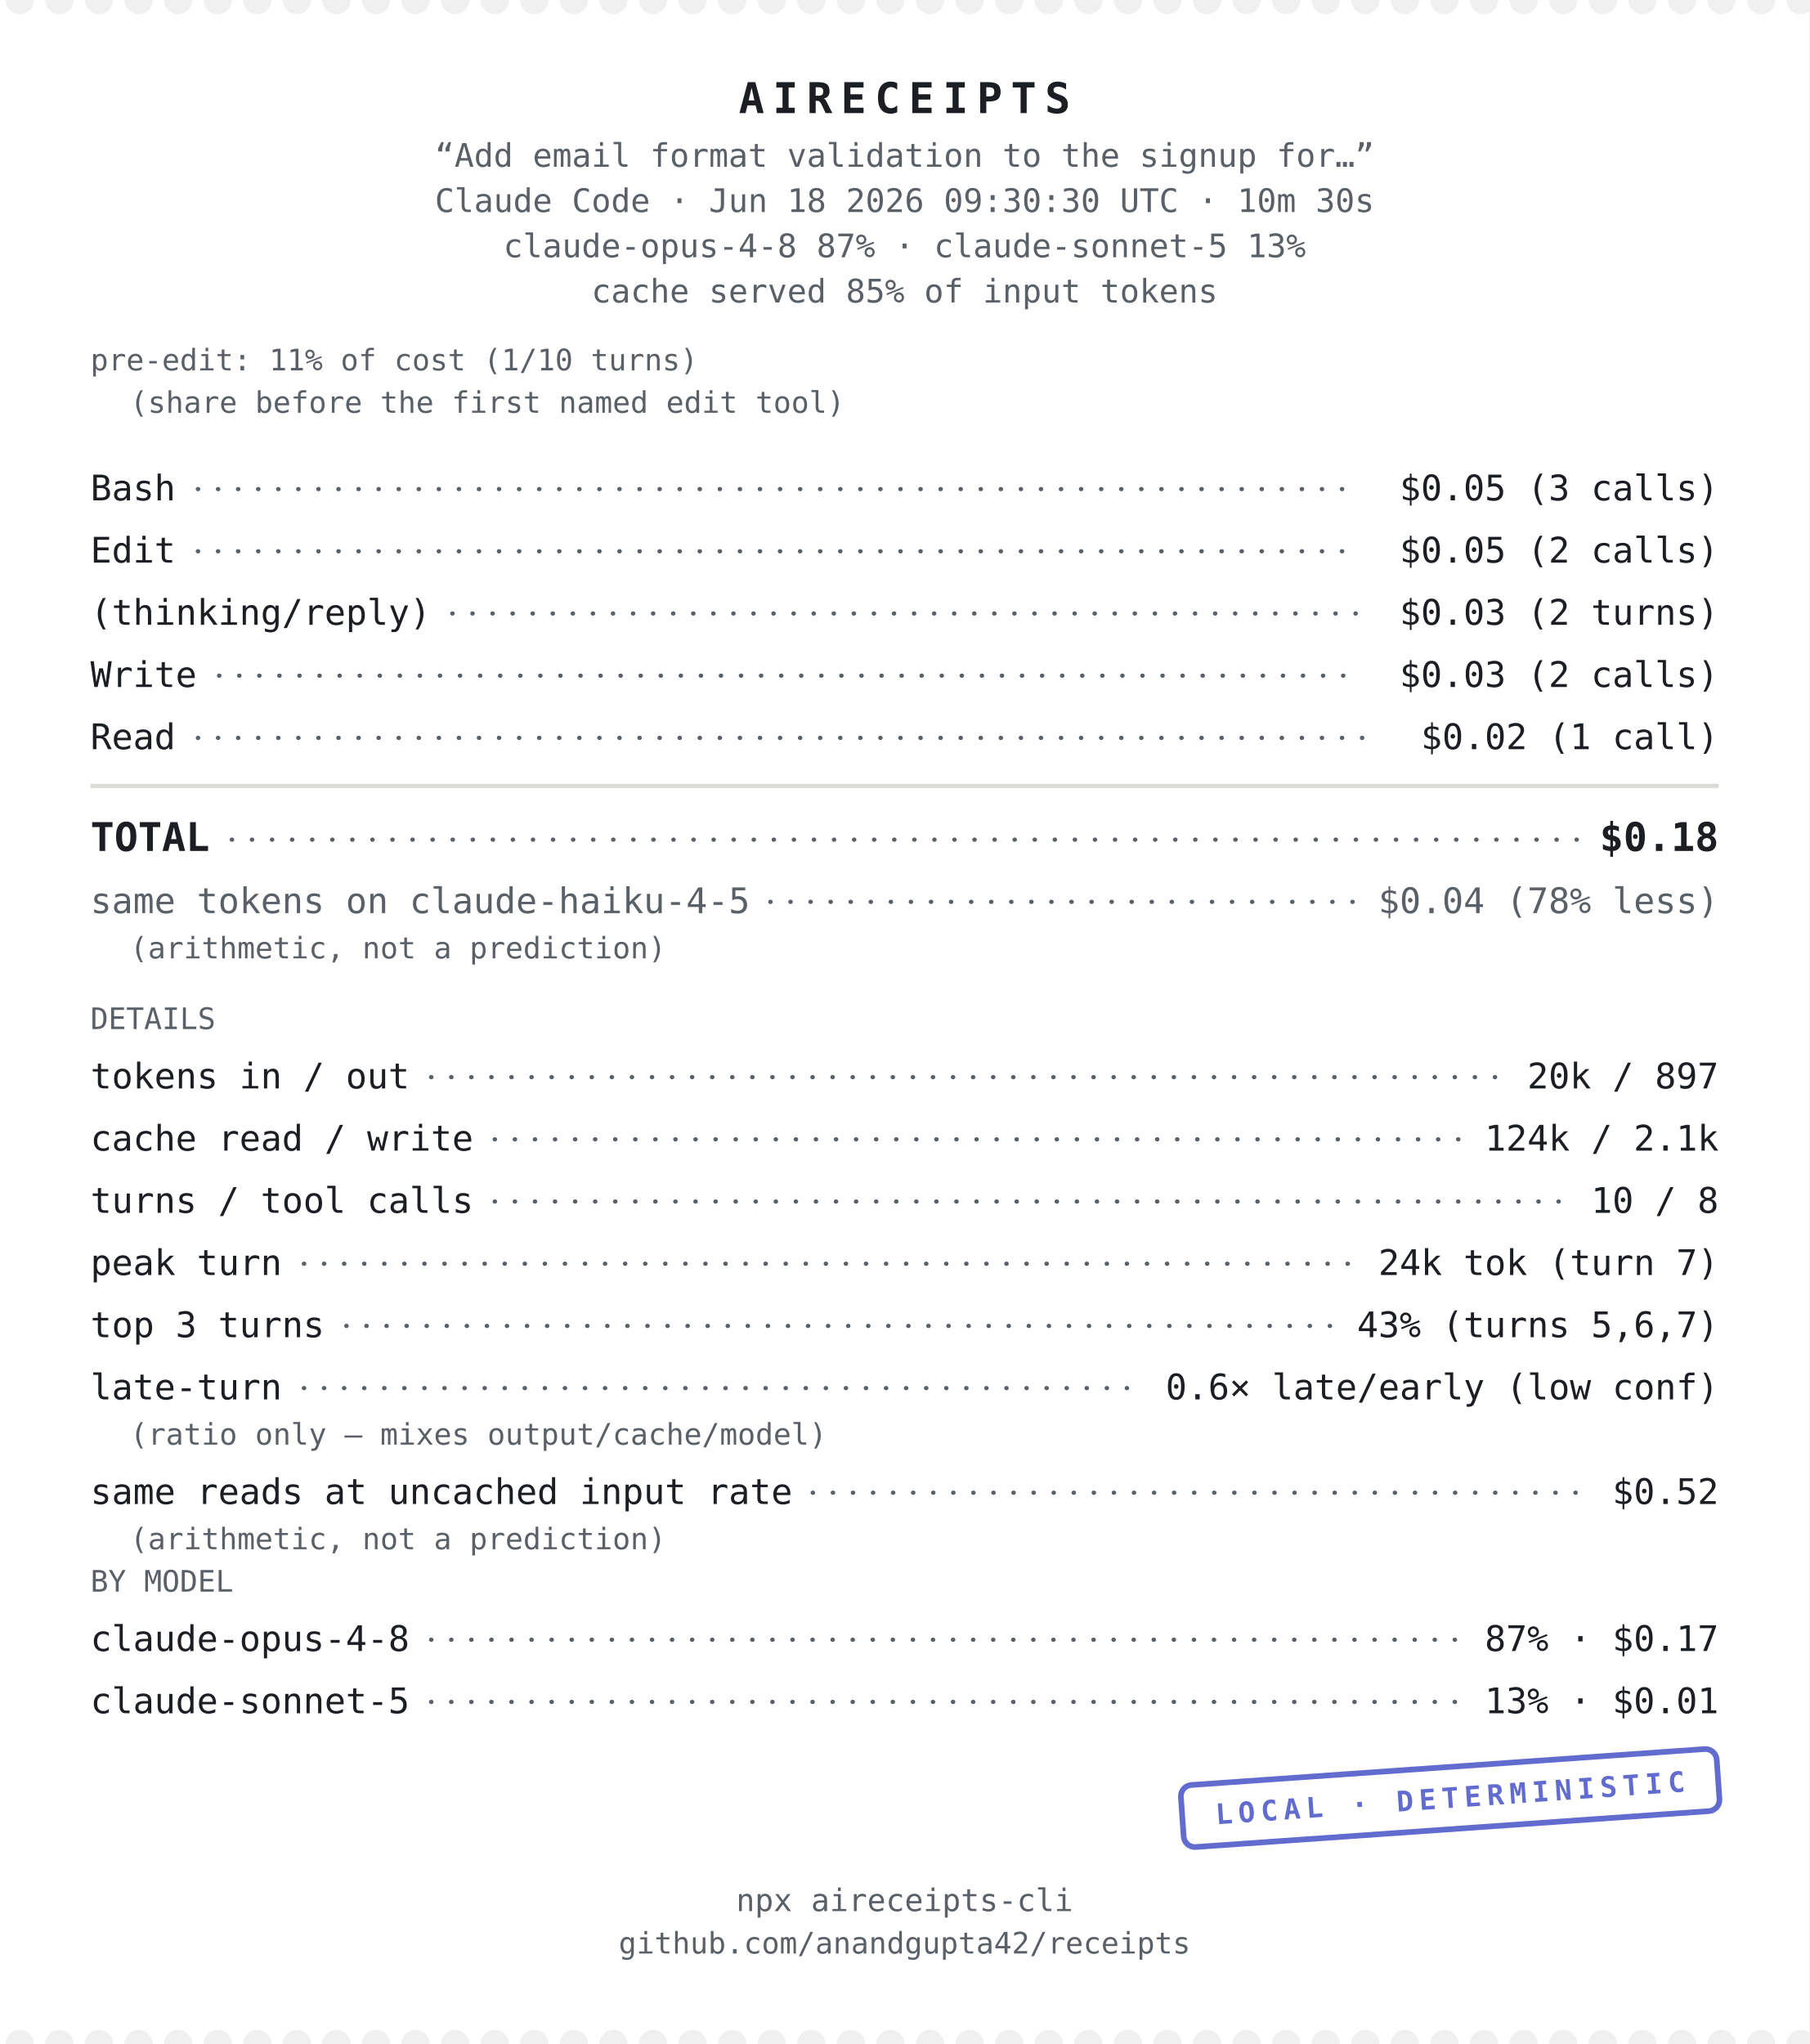
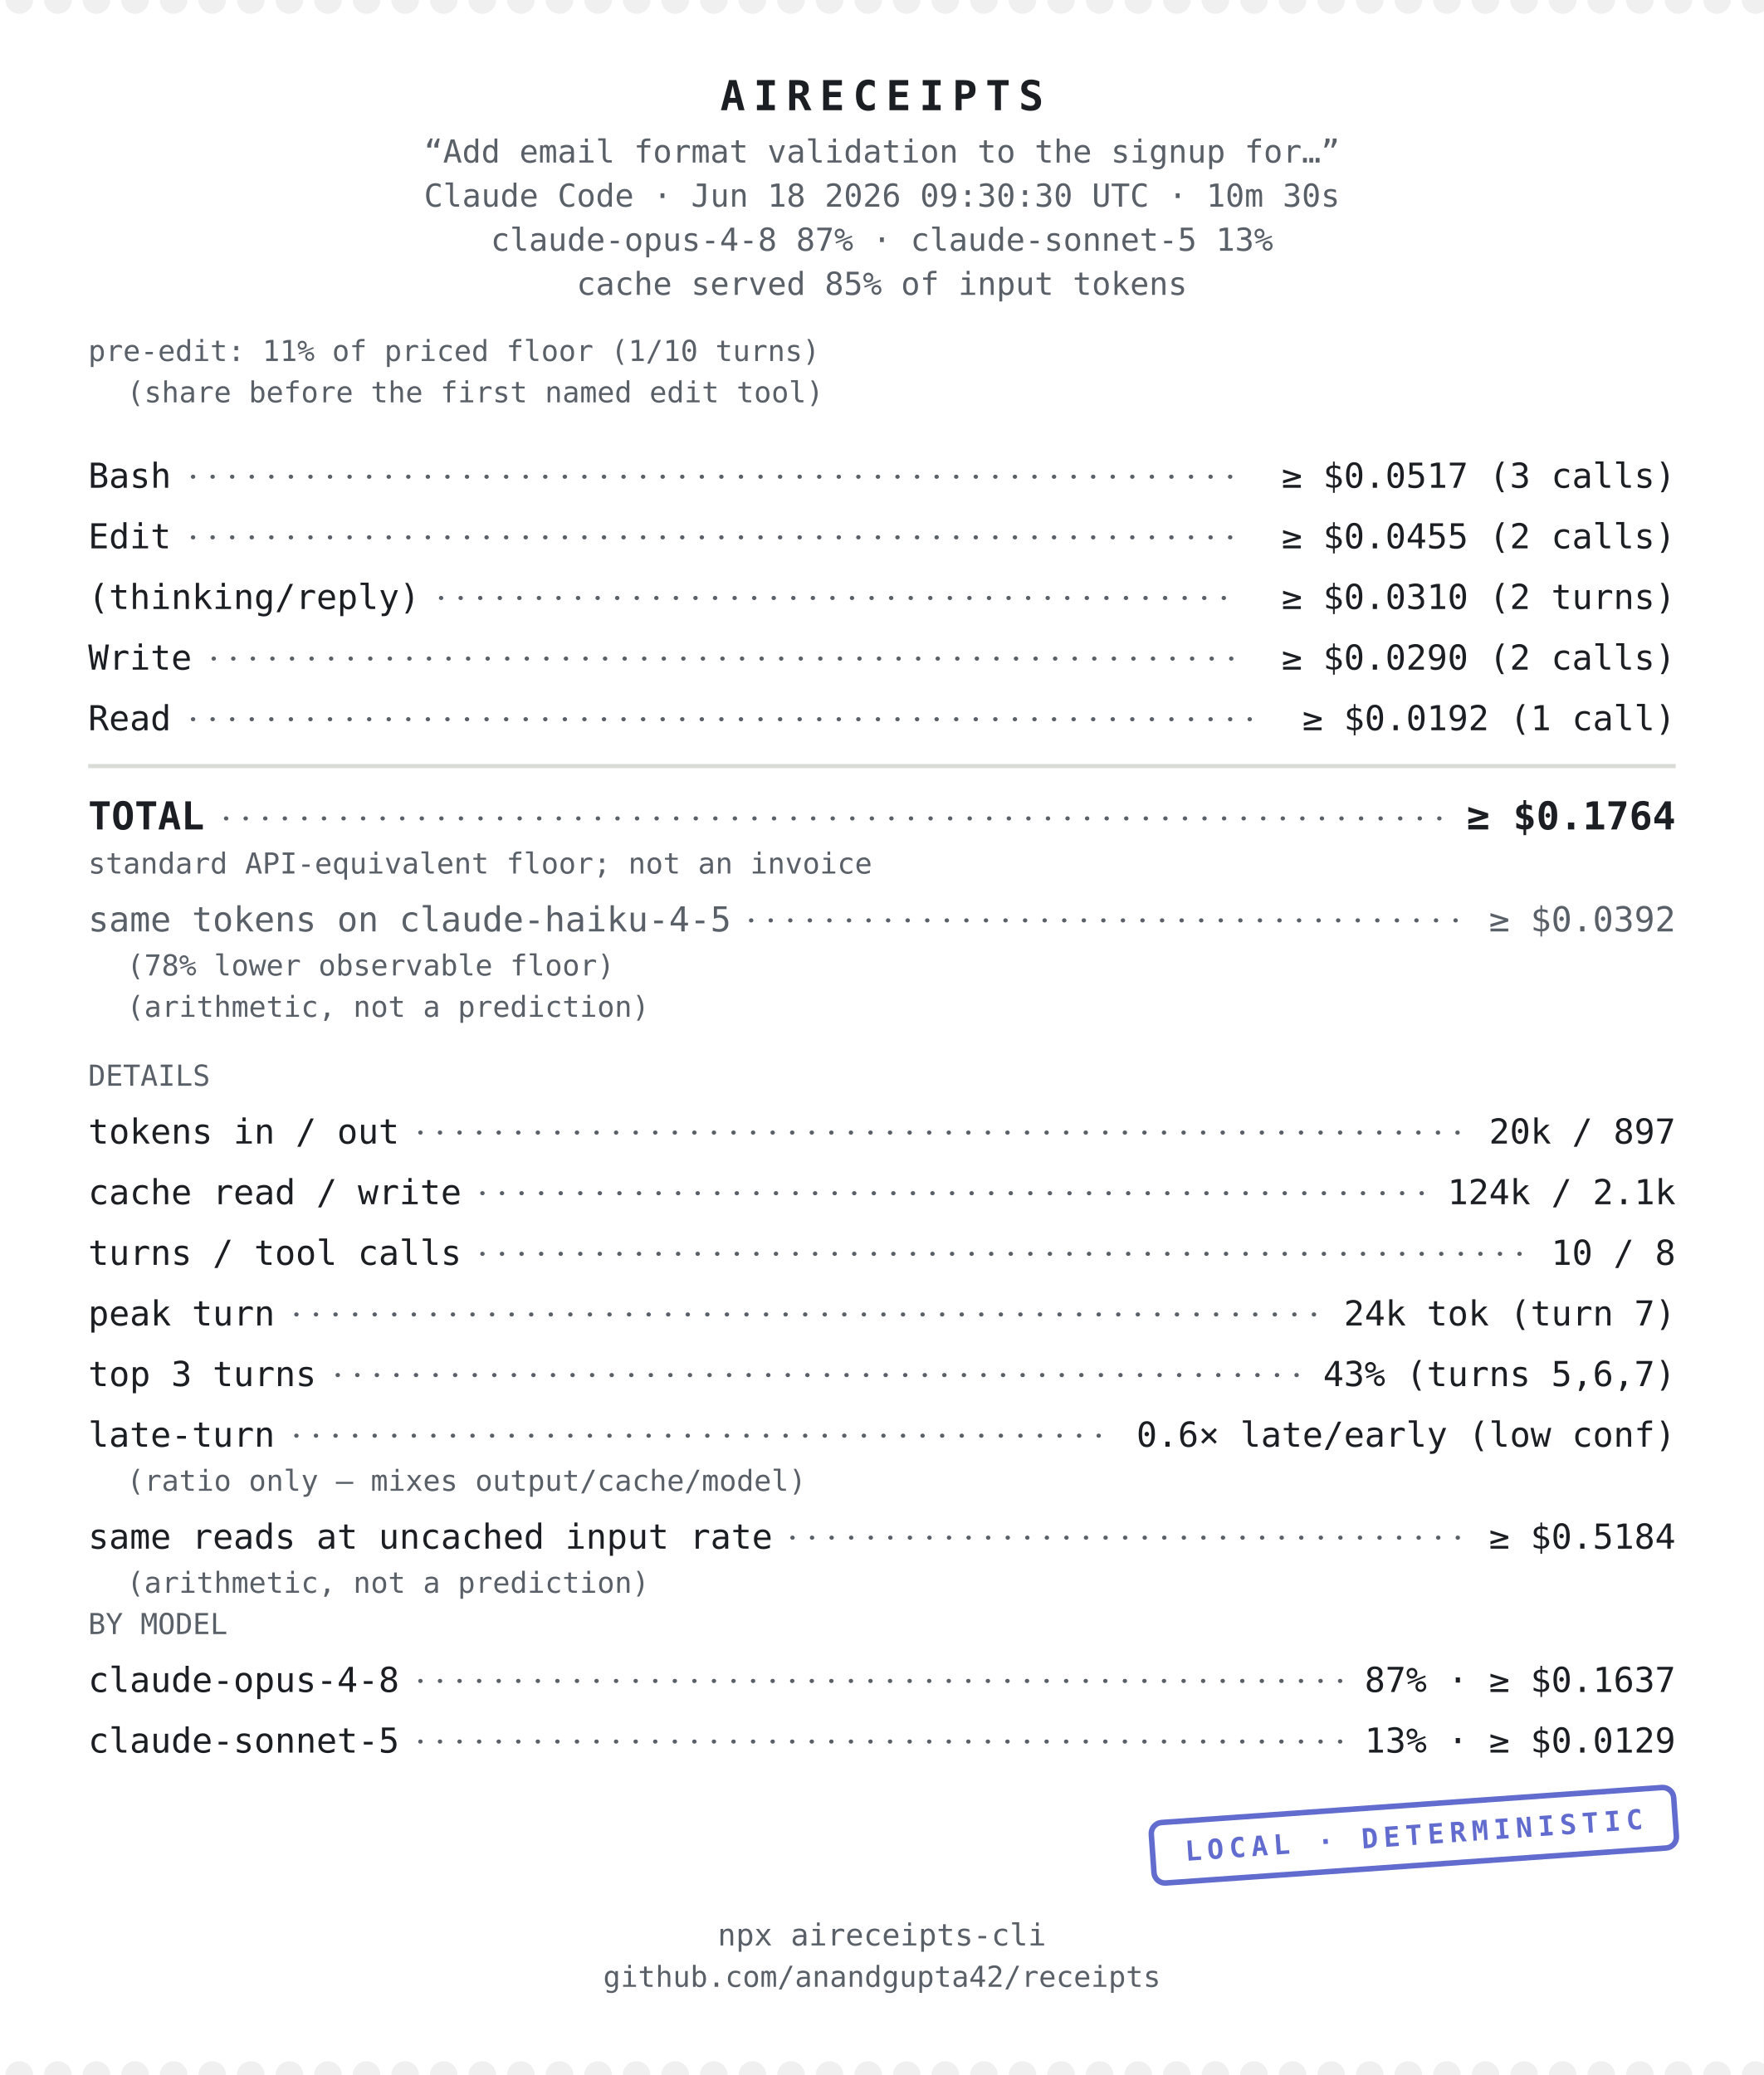
- <svg xmlns="http://www.w3.org/2000/svg" width="640" height="723" viewBox="0 0 640 723" font-family="&quot;SF Mono&quot;,&quot;Cascadia Code&quot;,&quot;JetBrains Mono&quot;,Menlo,Consolas,monospace" role="img" aria-label="aireceipts cost receipt">
+ <svg xmlns="http://www.w3.org/2000/svg" width="640" height="753" viewBox="0 0 640 753" font-family="&quot;SF Mono&quot;,&quot;Cascadia Code&quot;,&quot;JetBrains Mono&quot;,Menlo,Consolas,monospace" role="img" aria-label="aireceipts cost receipt">
  <g transform="translate(0 0)">
    <defs>
-       <mask id="perf-0" maskUnits="userSpaceOnUse" x="-5" y="-5" width="650" height="733">
-         <rect x="0" y="0" width="640" height="723" fill="#FFFFFF" />
+       <mask id="perf-0" maskUnits="userSpaceOnUse" x="-5" y="-5" width="650" height="763">
+         <rect x="0" y="0" width="640" height="753" fill="#FFFFFF" />
        <g class="perf-top">
          <circle cx="7" cy="0" r="5" fill="#000000" />
          <circle cx="21" cy="0" r="5" fill="#000000" />
          <circle cx="35" cy="0" r="5" fill="#000000" />
          <circle cx="49" cy="0" r="5" fill="#000000" />
          <circle cx="63" cy="0" r="5" fill="#000000" />
          <circle cx="77" cy="0" r="5" fill="#000000" />
          <circle cx="91" cy="0" r="5" fill="#000000" />
          <circle cx="105" cy="0" r="5" fill="#000000" />
          <circle cx="119" cy="0" r="5" fill="#000000" />
          <circle cx="133" cy="0" r="5" fill="#000000" />
          <circle cx="147" cy="0" r="5" fill="#000000" />
          <circle cx="161" cy="0" r="5" fill="#000000" />
          <circle cx="175" cy="0" r="5" fill="#000000" />
          <circle cx="189" cy="0" r="5" fill="#000000" />
          <circle cx="203" cy="0" r="5" fill="#000000" />
          <circle cx="217" cy="0" r="5" fill="#000000" />
          <circle cx="231" cy="0" r="5" fill="#000000" />
          <circle cx="245" cy="0" r="5" fill="#000000" />
          <circle cx="259" cy="0" r="5" fill="#000000" />
          <circle cx="273" cy="0" r="5" fill="#000000" />
          <circle cx="287" cy="0" r="5" fill="#000000" />
          <circle cx="301" cy="0" r="5" fill="#000000" />
          <circle cx="315" cy="0" r="5" fill="#000000" />
          <circle cx="329" cy="0" r="5" fill="#000000" />
          <circle cx="343" cy="0" r="5" fill="#000000" />
          <circle cx="357" cy="0" r="5" fill="#000000" />
          <circle cx="371" cy="0" r="5" fill="#000000" />
          <circle cx="385" cy="0" r="5" fill="#000000" />
          <circle cx="399" cy="0" r="5" fill="#000000" />
          <circle cx="413" cy="0" r="5" fill="#000000" />
          <circle cx="427" cy="0" r="5" fill="#000000" />
          <circle cx="441" cy="0" r="5" fill="#000000" />
          <circle cx="455" cy="0" r="5" fill="#000000" />
          <circle cx="469" cy="0" r="5" fill="#000000" />
          <circle cx="483" cy="0" r="5" fill="#000000" />
          <circle cx="497" cy="0" r="5" fill="#000000" />
          <circle cx="511" cy="0" r="5" fill="#000000" />
          <circle cx="525" cy="0" r="5" fill="#000000" />
          <circle cx="539" cy="0" r="5" fill="#000000" />
          <circle cx="553" cy="0" r="5" fill="#000000" />
          <circle cx="567" cy="0" r="5" fill="#000000" />
          <circle cx="581" cy="0" r="5" fill="#000000" />
          <circle cx="595" cy="0" r="5" fill="#000000" />
          <circle cx="609" cy="0" r="5" fill="#000000" />
          <circle cx="623" cy="0" r="5" fill="#000000" />
          <circle cx="637" cy="0" r="5" fill="#000000" />
        </g>
        <g class="perf-bottom">
-           <circle cx="7" cy="723" r="5" fill="#000000" />
-           <circle cx="21" cy="723" r="5" fill="#000000" />
-           <circle cx="35" cy="723" r="5" fill="#000000" />
-           <circle cx="49" cy="723" r="5" fill="#000000" />
-           <circle cx="63" cy="723" r="5" fill="#000000" />
-           <circle cx="77" cy="723" r="5" fill="#000000" />
-           <circle cx="91" cy="723" r="5" fill="#000000" />
-           <circle cx="105" cy="723" r="5" fill="#000000" />
-           <circle cx="119" cy="723" r="5" fill="#000000" />
-           <circle cx="133" cy="723" r="5" fill="#000000" />
-           <circle cx="147" cy="723" r="5" fill="#000000" />
-           <circle cx="161" cy="723" r="5" fill="#000000" />
-           <circle cx="175" cy="723" r="5" fill="#000000" />
-           <circle cx="189" cy="723" r="5" fill="#000000" />
-           <circle cx="203" cy="723" r="5" fill="#000000" />
-           <circle cx="217" cy="723" r="5" fill="#000000" />
-           <circle cx="231" cy="723" r="5" fill="#000000" />
-           <circle cx="245" cy="723" r="5" fill="#000000" />
-           <circle cx="259" cy="723" r="5" fill="#000000" />
-           <circle cx="273" cy="723" r="5" fill="#000000" />
-           <circle cx="287" cy="723" r="5" fill="#000000" />
-           <circle cx="301" cy="723" r="5" fill="#000000" />
-           <circle cx="315" cy="723" r="5" fill="#000000" />
-           <circle cx="329" cy="723" r="5" fill="#000000" />
-           <circle cx="343" cy="723" r="5" fill="#000000" />
-           <circle cx="357" cy="723" r="5" fill="#000000" />
-           <circle cx="371" cy="723" r="5" fill="#000000" />
-           <circle cx="385" cy="723" r="5" fill="#000000" />
-           <circle cx="399" cy="723" r="5" fill="#000000" />
-           <circle cx="413" cy="723" r="5" fill="#000000" />
-           <circle cx="427" cy="723" r="5" fill="#000000" />
-           <circle cx="441" cy="723" r="5" fill="#000000" />
-           <circle cx="455" cy="723" r="5" fill="#000000" />
-           <circle cx="469" cy="723" r="5" fill="#000000" />
-           <circle cx="483" cy="723" r="5" fill="#000000" />
-           <circle cx="497" cy="723" r="5" fill="#000000" />
-           <circle cx="511" cy="723" r="5" fill="#000000" />
-           <circle cx="525" cy="723" r="5" fill="#000000" />
-           <circle cx="539" cy="723" r="5" fill="#000000" />
-           <circle cx="553" cy="723" r="5" fill="#000000" />
-           <circle cx="567" cy="723" r="5" fill="#000000" />
-           <circle cx="581" cy="723" r="5" fill="#000000" />
-           <circle cx="595" cy="723" r="5" fill="#000000" />
-           <circle cx="609" cy="723" r="5" fill="#000000" />
-           <circle cx="623" cy="723" r="5" fill="#000000" />
-           <circle cx="637" cy="723" r="5" fill="#000000" />
+           <circle cx="7" cy="753" r="5" fill="#000000" />
+           <circle cx="21" cy="753" r="5" fill="#000000" />
+           <circle cx="35" cy="753" r="5" fill="#000000" />
+           <circle cx="49" cy="753" r="5" fill="#000000" />
+           <circle cx="63" cy="753" r="5" fill="#000000" />
+           <circle cx="77" cy="753" r="5" fill="#000000" />
+           <circle cx="91" cy="753" r="5" fill="#000000" />
+           <circle cx="105" cy="753" r="5" fill="#000000" />
+           <circle cx="119" cy="753" r="5" fill="#000000" />
+           <circle cx="133" cy="753" r="5" fill="#000000" />
+           <circle cx="147" cy="753" r="5" fill="#000000" />
+           <circle cx="161" cy="753" r="5" fill="#000000" />
+           <circle cx="175" cy="753" r="5" fill="#000000" />
+           <circle cx="189" cy="753" r="5" fill="#000000" />
+           <circle cx="203" cy="753" r="5" fill="#000000" />
+           <circle cx="217" cy="753" r="5" fill="#000000" />
+           <circle cx="231" cy="753" r="5" fill="#000000" />
+           <circle cx="245" cy="753" r="5" fill="#000000" />
+           <circle cx="259" cy="753" r="5" fill="#000000" />
+           <circle cx="273" cy="753" r="5" fill="#000000" />
+           <circle cx="287" cy="753" r="5" fill="#000000" />
+           <circle cx="301" cy="753" r="5" fill="#000000" />
+           <circle cx="315" cy="753" r="5" fill="#000000" />
+           <circle cx="329" cy="753" r="5" fill="#000000" />
+           <circle cx="343" cy="753" r="5" fill="#000000" />
+           <circle cx="357" cy="753" r="5" fill="#000000" />
+           <circle cx="371" cy="753" r="5" fill="#000000" />
+           <circle cx="385" cy="753" r="5" fill="#000000" />
+           <circle cx="399" cy="753" r="5" fill="#000000" />
+           <circle cx="413" cy="753" r="5" fill="#000000" />
+           <circle cx="427" cy="753" r="5" fill="#000000" />
+           <circle cx="441" cy="753" r="5" fill="#000000" />
+           <circle cx="455" cy="753" r="5" fill="#000000" />
+           <circle cx="469" cy="753" r="5" fill="#000000" />
+           <circle cx="483" cy="753" r="5" fill="#000000" />
+           <circle cx="497" cy="753" r="5" fill="#000000" />
+           <circle cx="511" cy="753" r="5" fill="#000000" />
+           <circle cx="525" cy="753" r="5" fill="#000000" />
+           <circle cx="539" cy="753" r="5" fill="#000000" />
+           <circle cx="553" cy="753" r="5" fill="#000000" />
+           <circle cx="567" cy="753" r="5" fill="#000000" />
+           <circle cx="581" cy="753" r="5" fill="#000000" />
+           <circle cx="595" cy="753" r="5" fill="#000000" />
+           <circle cx="609" cy="753" r="5" fill="#000000" />
+           <circle cx="623" cy="753" r="5" fill="#000000" />
+           <circle cx="637" cy="753" r="5" fill="#000000" />
        </g>
      </mask>
    </defs>
-     <rect x="0" y="0" width="640" height="723" fill="#FFFFFF" mask="url(#perf-0)" />
+     <rect x="0" y="0" width="640" height="753" fill="#FFFFFF" mask="url(#perf-0)" />
    <text x="320" y="40" font-size="15" fill="#1B1E22" text-anchor="middle" font-weight="700" letter-spacing="3">AIRECEIPTS</text>
    <text x="320" y="59" font-size="11.5" fill="#5A6068" text-anchor="middle">“Add email format validation to the signup for…”</text>
    <text x="320" y="75" font-size="11.5" fill="#5A6068" text-anchor="middle">Claude Code · Jun 18 2026 09:30:30 UTC · 10m 30s</text>
    <text x="320" y="91" font-size="11.5" fill="#5A6068" text-anchor="middle">claude-opus-4-8 87% · claude-sonnet-5 13%</text>
    <text x="320" y="107" font-size="11.5" fill="#5A6068" text-anchor="middle">cache served 85% of input tokens</text>
-     <text x="32" y="131" font-size="10.5" fill="#5A6068" text-anchor="start">pre-edit: 11% of cost (1/10 turns)</text>
+     <text x="32" y="131" font-size="10.5" fill="#5A6068" text-anchor="start">pre-edit: 11% of priced floor (1/10 turns)</text>
    <text x="46" y="146" font-size="10.5" fill="#5A6068" text-anchor="start">(share before the first named edit tool)</text>
    <text x="32" y="177" font-size="12.5" fill="#1B1E22" text-anchor="start">Bash</text>
-     <text x="608" y="177" font-size="12.5" fill="#1B1E22" text-anchor="end">$0.05  (3 calls)</text>
-     <line x1="70" y1="173" x2="480" y2="173" stroke="#5A6068" stroke-width="1.5" stroke-linecap="round" stroke-dasharray="0.1 7" />
+     <text x="608" y="177" font-size="12.5" fill="#1B1E22" text-anchor="end">≥ $0.0517  (3 calls)</text>
+     <line x1="70" y1="173" x2="450" y2="173" stroke="#5A6068" stroke-width="1.5" stroke-linecap="round" stroke-dasharray="0.1 7" />
    <text x="32" y="199" font-size="12.5" fill="#1B1E22" text-anchor="start">Edit</text>
-     <text x="608" y="199" font-size="12.5" fill="#1B1E22" text-anchor="end">$0.05  (2 calls)</text>
-     <line x1="70" y1="195" x2="480" y2="195" stroke="#5A6068" stroke-width="1.5" stroke-linecap="round" stroke-dasharray="0.1 7" />
+     <text x="608" y="199" font-size="12.5" fill="#1B1E22" text-anchor="end">≥ $0.0455  (2 calls)</text>
+     <line x1="70" y1="195" x2="450" y2="195" stroke="#5A6068" stroke-width="1.5" stroke-linecap="round" stroke-dasharray="0.1 7" />
    <text x="32" y="221" font-size="12.5" fill="#1B1E22" text-anchor="start">(thinking/reply)</text>
-     <text x="608" y="221" font-size="12.5" fill="#1B1E22" text-anchor="end">$0.03  (2 turns)</text>
-     <line x1="160" y1="217" x2="480" y2="217" stroke="#5A6068" stroke-width="1.5" stroke-linecap="round" stroke-dasharray="0.1 7" />
+     <text x="608" y="221" font-size="12.5" fill="#1B1E22" text-anchor="end">≥ $0.0310  (2 turns)</text>
+     <line x1="160" y1="217" x2="450" y2="217" stroke="#5A6068" stroke-width="1.5" stroke-linecap="round" stroke-dasharray="0.1 7" />
    <text x="32" y="243" font-size="12.5" fill="#1B1E22" text-anchor="start">Write</text>
-     <text x="608" y="243" font-size="12.5" fill="#1B1E22" text-anchor="end">$0.03  (2 calls)</text>
-     <line x1="77.5" y1="239" x2="480" y2="239" stroke="#5A6068" stroke-width="1.5" stroke-linecap="round" stroke-dasharray="0.1 7" />
+     <text x="608" y="243" font-size="12.5" fill="#1B1E22" text-anchor="end">≥ $0.0290  (2 calls)</text>
+     <line x1="77.5" y1="239" x2="450" y2="239" stroke="#5A6068" stroke-width="1.5" stroke-linecap="round" stroke-dasharray="0.1 7" />
    <text x="32" y="265" font-size="12.5" fill="#1B1E22" text-anchor="start">Read</text>
-     <text x="608" y="265" font-size="12.5" fill="#1B1E22" text-anchor="end">$0.02  (1 call)</text>
-     <line x1="70" y1="261" x2="487.5" y2="261" stroke="#5A6068" stroke-width="1.5" stroke-linecap="round" stroke-dasharray="0.1 7" />
+     <text x="608" y="265" font-size="12.5" fill="#1B1E22" text-anchor="end">≥ $0.0192  (1 call)</text>
+     <line x1="70" y1="261" x2="457.5" y2="261" stroke="#5A6068" stroke-width="1.5" stroke-linecap="round" stroke-dasharray="0.1 7" />
    <line x1="32" y1="278" x2="608" y2="278" stroke="#D8DBD6" stroke-width="1.5" />
    <text x="32" y="301" font-size="14" fill="#1B1E22" text-anchor="start" font-weight="700">TOTAL</text>
-     <text x="608" y="301" font-size="14" fill="#1B1E22" text-anchor="end" font-weight="700">$0.18</text>
-     <line x1="82" y1="297" x2="558" y2="297" stroke="#5A6068" stroke-width="1.5" stroke-linecap="round" stroke-dasharray="0.1 7" />
-     <text x="32" y="323" font-size="12.5" fill="#5A6068" text-anchor="start" font-weight="400">same tokens on claude-haiku-4-5</text>
-     <text x="608" y="323" font-size="12.5" fill="#5A6068" text-anchor="end" font-weight="400">$0.04 (78% less)</text>
-     <line x1="272.5" y1="319" x2="480" y2="319" stroke="#5A6068" stroke-width="1.5" stroke-linecap="round" stroke-dasharray="0.1 7" />
-     <text x="46" y="339" font-size="10.5" fill="#5A6068" text-anchor="start">(arithmetic, not a prediction)</text>
-     <text x="32" y="364" font-size="10.5" fill="#5A6068" text-anchor="start">DETAILS</text>
-     <text x="32" y="385" font-size="12.5" fill="#1B1E22" text-anchor="start">tokens in / out</text>
-     <text x="608" y="385" font-size="12.5" fill="#1B1E22" text-anchor="end">20k / 897</text>
-     <line x1="152.5" y1="381" x2="532.5" y2="381" stroke="#5A6068" stroke-width="1.5" stroke-linecap="round" stroke-dasharray="0.1 7" />
-     <text x="32" y="407" font-size="12.5" fill="#1B1E22" text-anchor="start">cache read / write</text>
-     <text x="608" y="407" font-size="12.5" fill="#1B1E22" text-anchor="end">124k / 2.1k</text>
-     <line x1="175" y1="403" x2="517.5" y2="403" stroke="#5A6068" stroke-width="1.5" stroke-linecap="round" stroke-dasharray="0.1 7" />
-     <text x="32" y="429" font-size="12.5" fill="#1B1E22" text-anchor="start">turns / tool calls</text>
-     <text x="608" y="429" font-size="12.5" fill="#1B1E22" text-anchor="end">10 / 8</text>
-     <line x1="175" y1="425" x2="555" y2="425" stroke="#5A6068" stroke-width="1.5" stroke-linecap="round" stroke-dasharray="0.1 7" />
-     <text x="32" y="451" font-size="12.5" fill="#1B1E22" text-anchor="start">peak turn</text>
-     <text x="608" y="451" font-size="12.5" fill="#1B1E22" text-anchor="end">24k tok (turn 7)</text>
-     <line x1="107.5" y1="447" x2="480" y2="447" stroke="#5A6068" stroke-width="1.5" stroke-linecap="round" stroke-dasharray="0.1 7" />
-     <text x="32" y="473" font-size="12.5" fill="#1B1E22" text-anchor="start">top 3 turns</text>
-     <text x="608" y="473" font-size="12.5" fill="#1B1E22" text-anchor="end">43% (turns 5,6,7)</text>
-     <line x1="122.5" y1="469" x2="472.5" y2="469" stroke="#5A6068" stroke-width="1.5" stroke-linecap="round" stroke-dasharray="0.1 7" />
-     <text x="32" y="495" font-size="12.5" fill="#1B1E22" text-anchor="start">late-turn</text>
-     <text x="608" y="495" font-size="12.5" fill="#1B1E22" text-anchor="end">0.6× late/early (low conf)</text>
-     <line x1="107.5" y1="491" x2="405" y2="491" stroke="#5A6068" stroke-width="1.5" stroke-linecap="round" stroke-dasharray="0.1 7" />
-     <text x="46" y="511" font-size="10.5" fill="#5A6068" text-anchor="start">(ratio only — mixes output/cache/model)</text>
-     <text x="32" y="532" font-size="12.5" fill="#1B1E22" text-anchor="start">same reads at uncached input rate</text>
-     <text x="608" y="532" font-size="12.5" fill="#1B1E22" text-anchor="end">$0.52</text>
-     <line x1="287.5" y1="528" x2="562.5" y2="528" stroke="#5A6068" stroke-width="1.5" stroke-linecap="round" stroke-dasharray="0.1 7" />
-     <text x="46" y="548" font-size="10.5" fill="#5A6068" text-anchor="start">(arithmetic, not a prediction)</text>
-     <text x="32" y="563" font-size="10.5" fill="#5A6068" text-anchor="start">BY MODEL</text>
-     <text x="32" y="584" font-size="12.5" fill="#1B1E22" text-anchor="start">claude-opus-4-8</text>
-     <text x="608" y="584" font-size="12.5" fill="#1B1E22" text-anchor="end">87% · $0.17</text>
-     <line x1="152.5" y1="580" x2="517.5" y2="580" stroke="#5A6068" stroke-width="1.5" stroke-linecap="round" stroke-dasharray="0.1 7" />
-     <text x="32" y="606" font-size="12.5" fill="#1B1E22" text-anchor="start">claude-sonnet-5</text>
-     <text x="608" y="606" font-size="12.5" fill="#1B1E22" text-anchor="end">13% · $0.01</text>
-     <line x1="152.5" y1="602" x2="517.5" y2="602" stroke="#5A6068" stroke-width="1.5" stroke-linecap="round" stroke-dasharray="0.1 7" />
-     <g class="stamp" opacity="0.8" transform="rotate(-4 513 636)">
-       <rect x="418" y="625" width="190" height="22" rx="4" fill="none" stroke="#3947C2" stroke-width="2" />
-       <text x="513" y="639.5" font-size="10" fill="#3947C2" text-anchor="middle" font-weight="700" letter-spacing="2">LOCAL · DETERMINISTIC</text>
+     <text x="608" y="301" font-size="14" fill="#1B1E22" text-anchor="end" font-weight="700">≥ $0.1764</text>
+     <line x1="82" y1="297" x2="524.4" y2="297" stroke="#5A6068" stroke-width="1.5" stroke-linecap="round" stroke-dasharray="0.1 7" />
+     <text x="32" y="317" font-size="10.5" fill="#5A6068" text-anchor="start">standard API-equivalent floor; not an invoice</text>
+     <text x="32" y="338" font-size="12.5" fill="#5A6068" text-anchor="start" font-weight="400">same tokens on claude-haiku-4-5</text>
+     <text x="608" y="338" font-size="12.5" fill="#5A6068" text-anchor="end" font-weight="400">≥ $0.0392</text>
+     <line x1="272.5" y1="334" x2="532.5" y2="334" stroke="#5A6068" stroke-width="1.5" stroke-linecap="round" stroke-dasharray="0.1 7" />
+     <text x="46" y="354" font-size="10.5" fill="#5A6068" text-anchor="start">(78% lower observable floor)</text>
+     <text x="46" y="369" font-size="10.5" fill="#5A6068" text-anchor="start">(arithmetic, not a prediction)</text>
+     <text x="32" y="394" font-size="10.5" fill="#5A6068" text-anchor="start">DETAILS</text>
+     <text x="32" y="415" font-size="12.5" fill="#1B1E22" text-anchor="start">tokens in / out</text>
+     <text x="608" y="415" font-size="12.5" fill="#1B1E22" text-anchor="end">20k / 897</text>
+     <line x1="152.5" y1="411" x2="532.5" y2="411" stroke="#5A6068" stroke-width="1.5" stroke-linecap="round" stroke-dasharray="0.1 7" />
+     <text x="32" y="437" font-size="12.5" fill="#1B1E22" text-anchor="start">cache read / write</text>
+     <text x="608" y="437" font-size="12.5" fill="#1B1E22" text-anchor="end">124k / 2.1k</text>
+     <line x1="175" y1="433" x2="517.5" y2="433" stroke="#5A6068" stroke-width="1.5" stroke-linecap="round" stroke-dasharray="0.1 7" />
+     <text x="32" y="459" font-size="12.5" fill="#1B1E22" text-anchor="start">turns / tool calls</text>
+     <text x="608" y="459" font-size="12.5" fill="#1B1E22" text-anchor="end">10 / 8</text>
+     <line x1="175" y1="455" x2="555" y2="455" stroke="#5A6068" stroke-width="1.5" stroke-linecap="round" stroke-dasharray="0.1 7" />
+     <text x="32" y="481" font-size="12.5" fill="#1B1E22" text-anchor="start">peak turn</text>
+     <text x="608" y="481" font-size="12.5" fill="#1B1E22" text-anchor="end">24k tok (turn 7)</text>
+     <line x1="107.5" y1="477" x2="480" y2="477" stroke="#5A6068" stroke-width="1.5" stroke-linecap="round" stroke-dasharray="0.1 7" />
+     <text x="32" y="503" font-size="12.5" fill="#1B1E22" text-anchor="start">top 3 turns</text>
+     <text x="608" y="503" font-size="12.5" fill="#1B1E22" text-anchor="end">43% (turns 5,6,7)</text>
+     <line x1="122.5" y1="499" x2="472.5" y2="499" stroke="#5A6068" stroke-width="1.5" stroke-linecap="round" stroke-dasharray="0.1 7" />
+     <text x="32" y="525" font-size="12.5" fill="#1B1E22" text-anchor="start">late-turn</text>
+     <text x="608" y="525" font-size="12.5" fill="#1B1E22" text-anchor="end">0.6× late/early (low conf)</text>
+     <line x1="107.5" y1="521" x2="405" y2="521" stroke="#5A6068" stroke-width="1.5" stroke-linecap="round" stroke-dasharray="0.1 7" />
+     <text x="46" y="541" font-size="10.5" fill="#5A6068" text-anchor="start">(ratio only — mixes output/cache/model)</text>
+     <text x="32" y="562" font-size="12.5" fill="#1B1E22" text-anchor="start">same reads at uncached input rate</text>
+     <text x="608" y="562" font-size="12.5" fill="#1B1E22" text-anchor="end">≥ $0.5184</text>
+     <line x1="287.5" y1="558" x2="532.5" y2="558" stroke="#5A6068" stroke-width="1.5" stroke-linecap="round" stroke-dasharray="0.1 7" />
+     <text x="46" y="578" font-size="10.5" fill="#5A6068" text-anchor="start">(arithmetic, not a prediction)</text>
+     <text x="32" y="593" font-size="10.5" fill="#5A6068" text-anchor="start">BY MODEL</text>
+     <text x="32" y="614" font-size="12.5" fill="#1B1E22" text-anchor="start">claude-opus-4-8</text>
+     <text x="608" y="614" font-size="12.5" fill="#1B1E22" text-anchor="end">87% · ≥ $0.1637</text>
+     <line x1="152.5" y1="610" x2="487.5" y2="610" stroke="#5A6068" stroke-width="1.5" stroke-linecap="round" stroke-dasharray="0.1 7" />
+     <text x="32" y="636" font-size="12.5" fill="#1B1E22" text-anchor="start">claude-sonnet-5</text>
+     <text x="608" y="636" font-size="12.5" fill="#1B1E22" text-anchor="end">13% · ≥ $0.0129</text>
+     <line x1="152.5" y1="632" x2="487.5" y2="632" stroke="#5A6068" stroke-width="1.5" stroke-linecap="round" stroke-dasharray="0.1 7" />
+     <g class="stamp" opacity="0.8" transform="rotate(-4 513 666)">
+       <rect x="418" y="655" width="190" height="22" rx="4" fill="none" stroke="#3947C2" stroke-width="2" />
+       <text x="513" y="669.5" font-size="10" fill="#3947C2" text-anchor="middle" font-weight="700" letter-spacing="2">LOCAL · DETERMINISTIC</text>
    </g>
-     <text x="320" y="676" font-size="11" fill="#5A6068" text-anchor="middle">npx aireceipts-cli</text>
-     <text x="320" y="691" font-size="10.5" fill="#5A6068" text-anchor="middle">github.com/anandgupta42/receipts</text>
+     <text x="320" y="706" font-size="11" fill="#5A6068" text-anchor="middle">npx aireceipts-cli</text>
+     <text x="320" y="721" font-size="10.5" fill="#5A6068" text-anchor="middle">github.com/anandgupta42/receipts</text>
  </g>
</svg>
